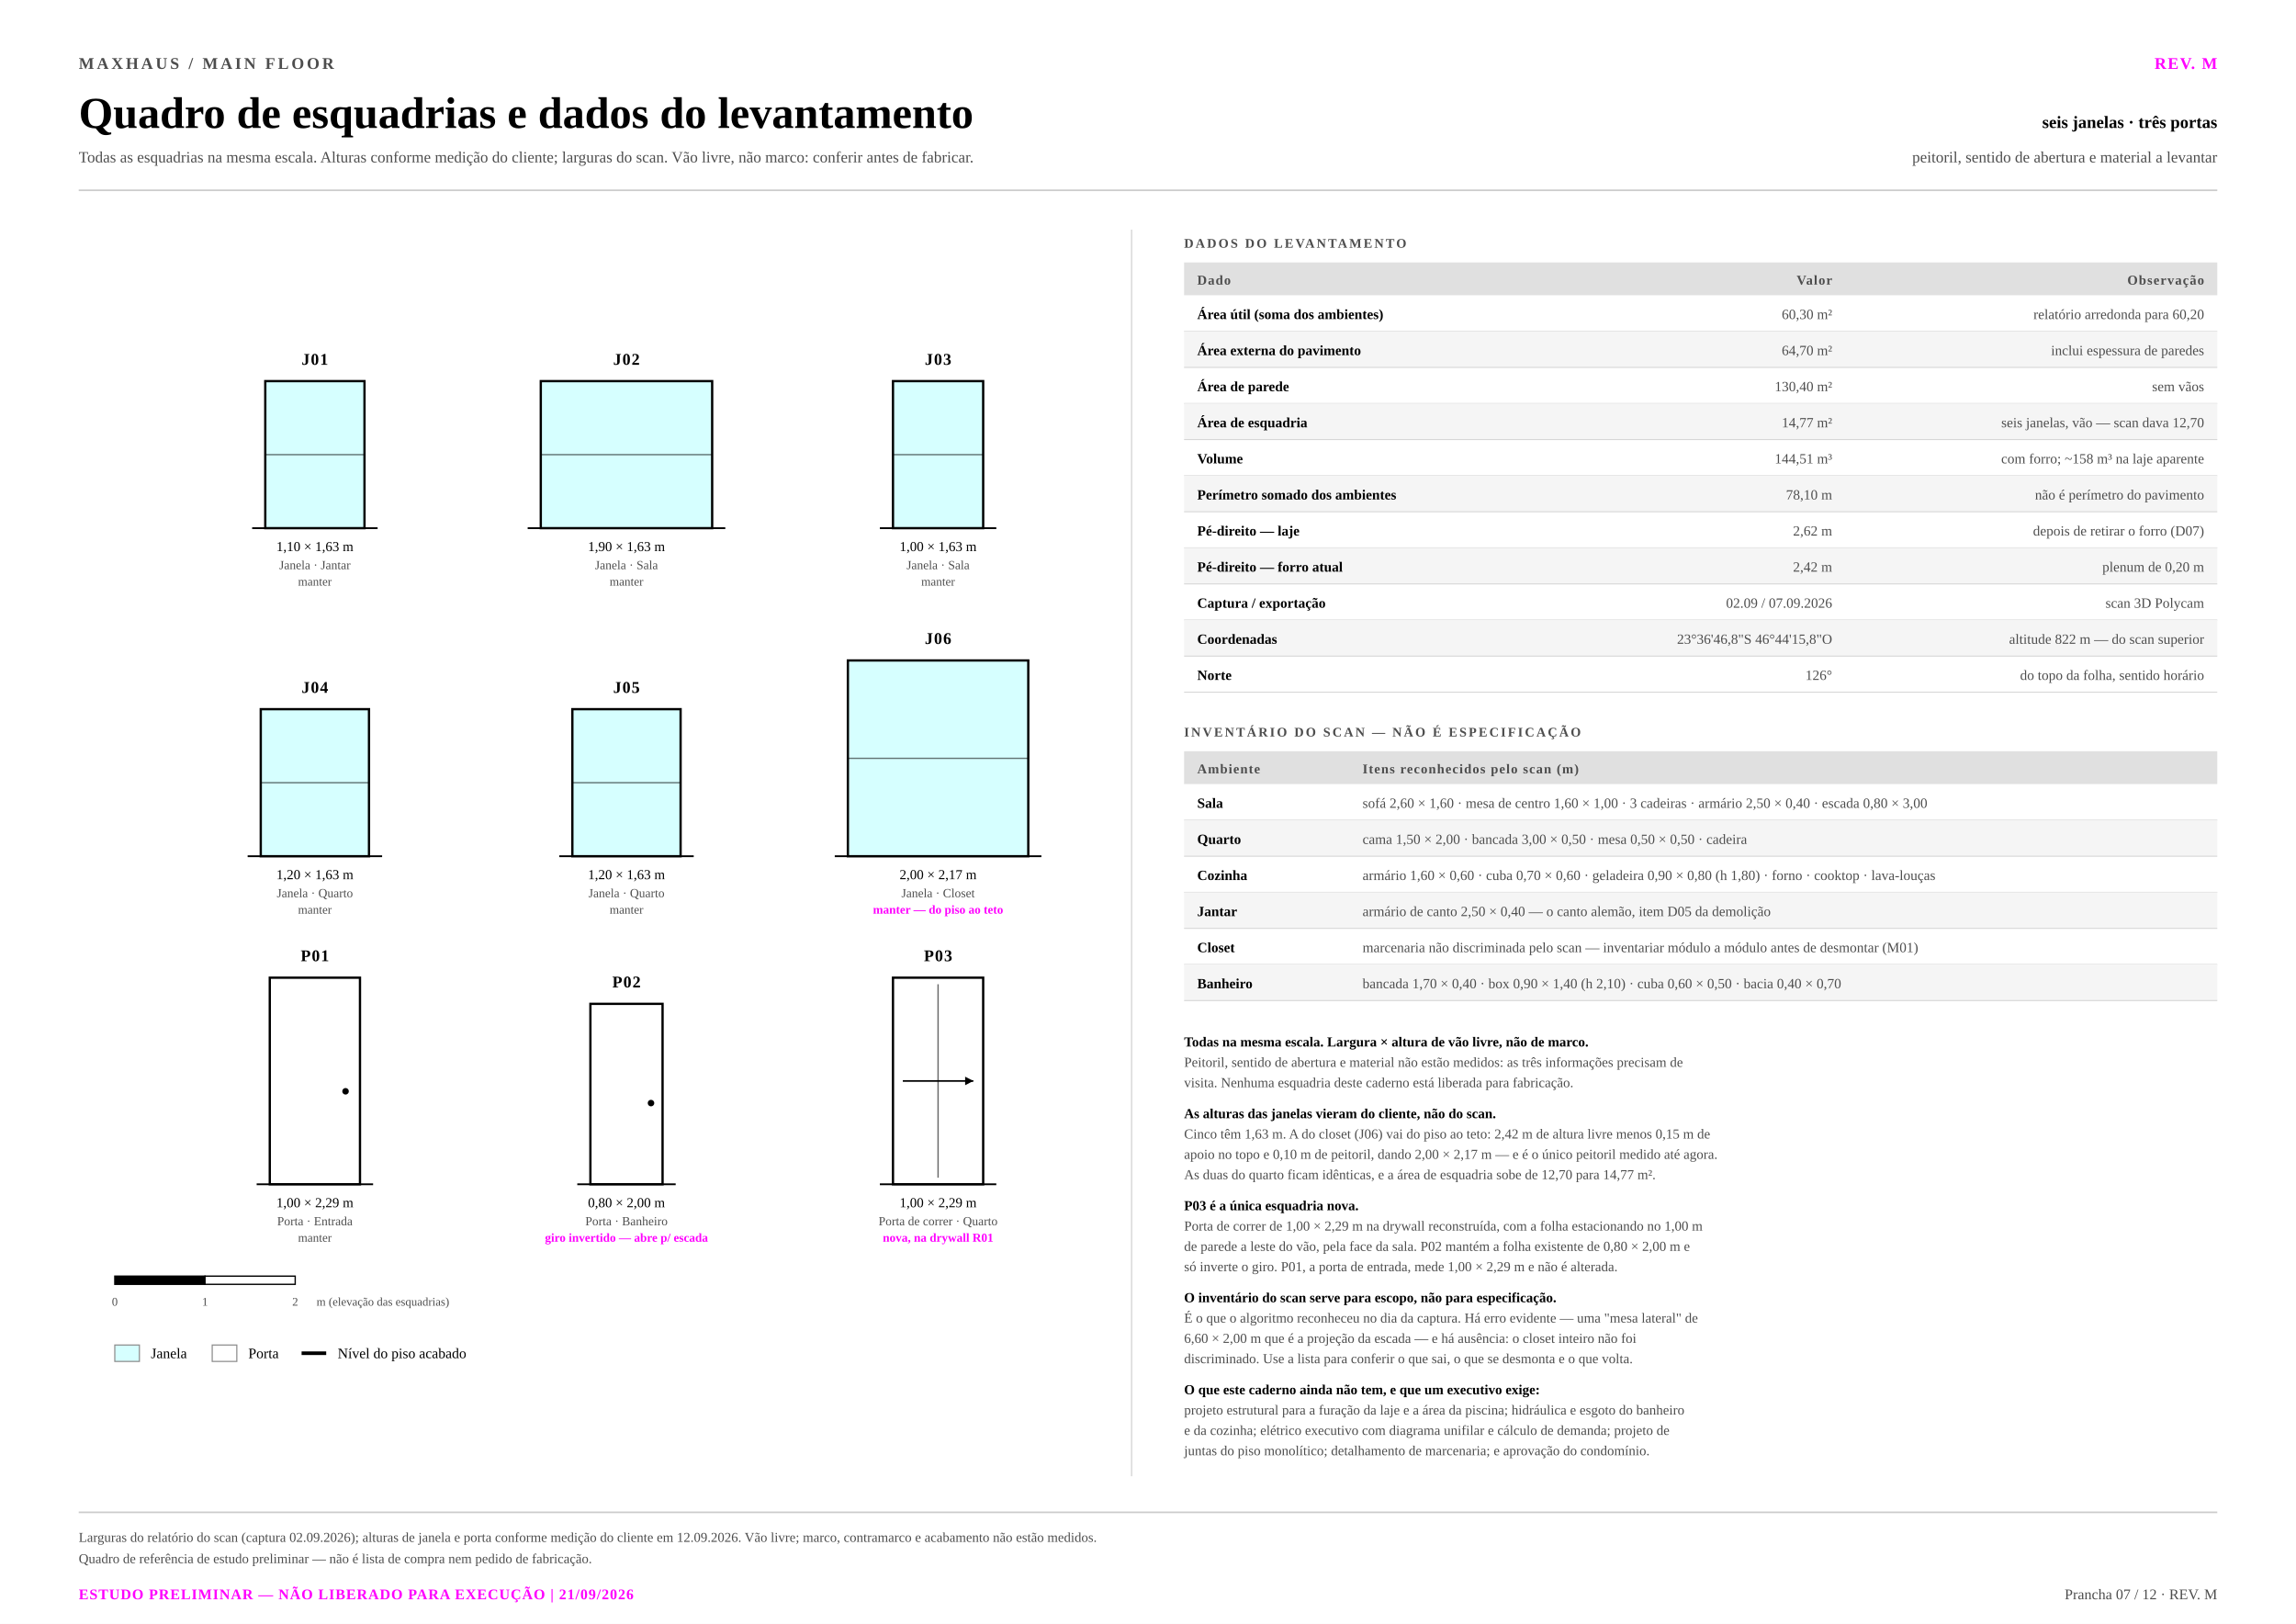
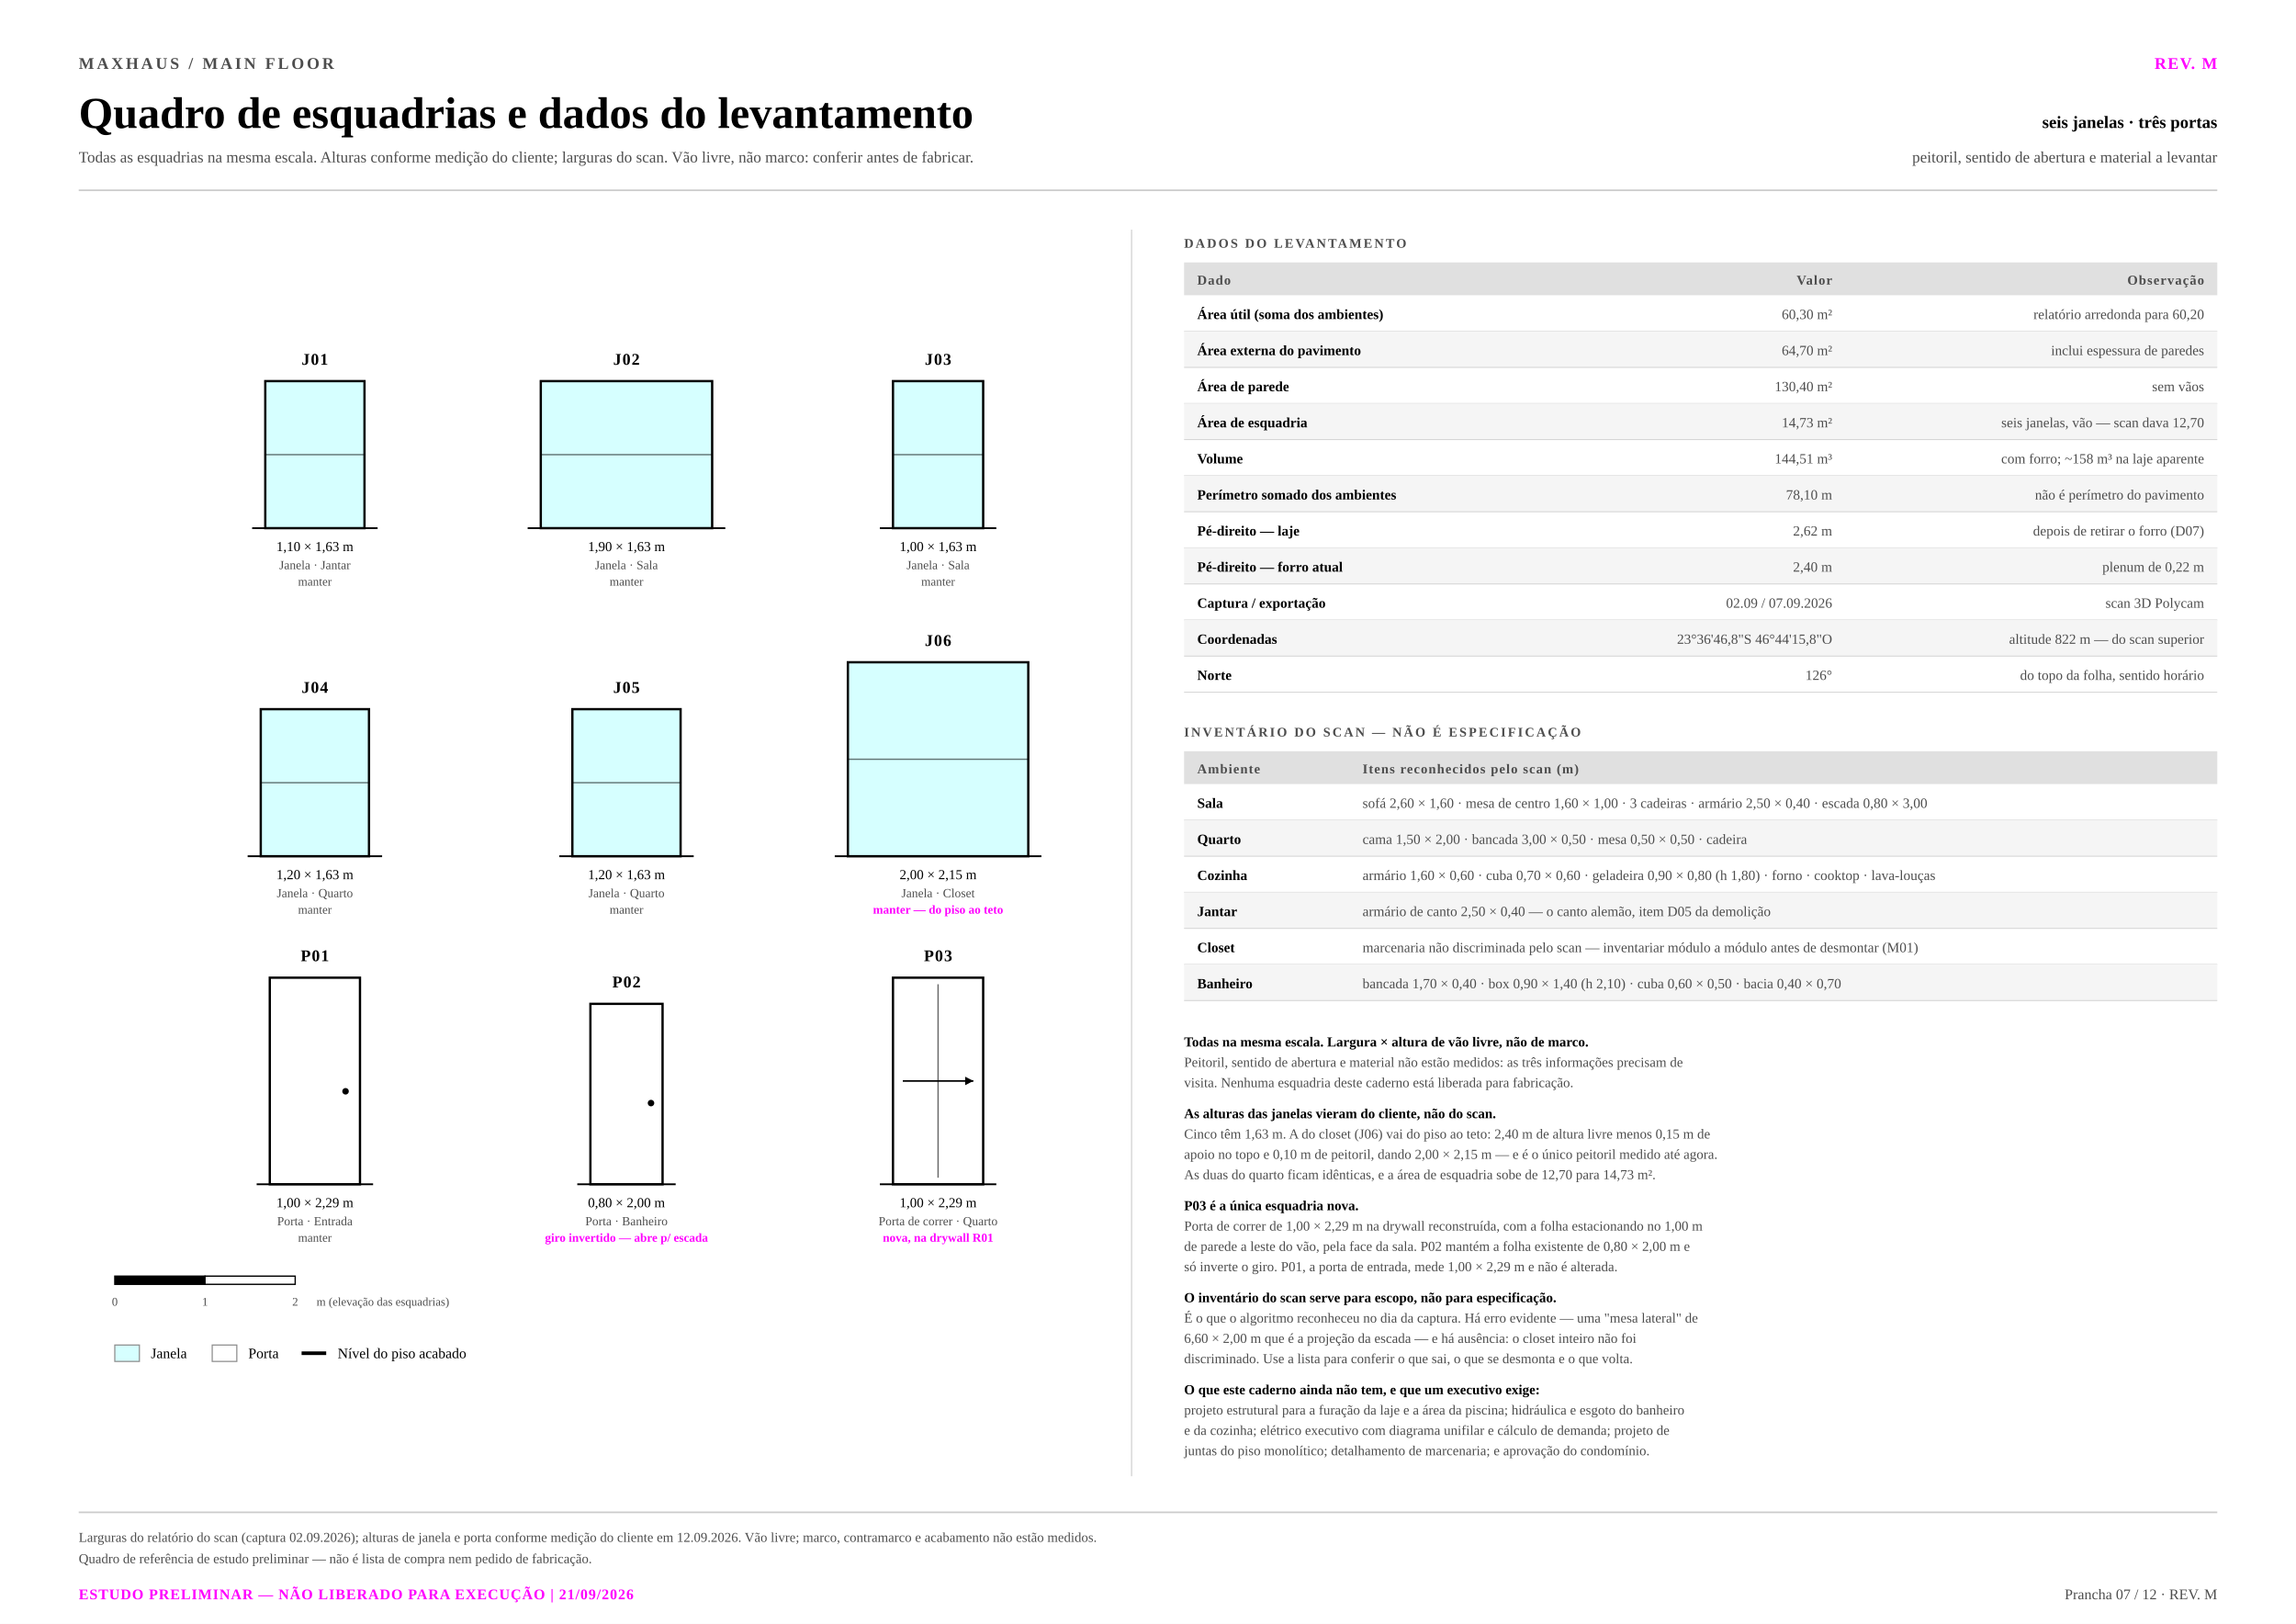
<svg xmlns="http://www.w3.org/2000/svg" viewBox="0 0 1400 990" width="1400" height="990">
  <rect x="0.00" y="0.00" width="1400.00" height="990.00" fill="#ffffff" />
  <text x="48.0" y="42.0" font-family="'Tiempos Text', 'Source Serif 4', Georgia, 'Times New Roman', Times, serif" font-size="10.0" fill="#4d4d4d" font-weight="bold" text-anchor="start" letter-spacing="1.60">MAXHAUS / MAIN FLOOR</text>
  <text x="48.0" y="78.0" font-family="'Tiempos Text', 'Source Serif 4', Georgia, 'Times New Roman', Times, serif" font-size="27.0" fill="#000000" font-weight="bold" text-anchor="start">Quadro de esquadrias e dados do levantamento</text>
  <text x="48.0" y="99.0" font-family="'Tiempos Text', 'Source Serif 4', Georgia, 'Times New Roman', Times, serif" font-size="9.6" fill="#4d4d4d" font-weight="normal" text-anchor="start">Todas as esquadrias na mesma escala. Alturas conforme medição do cliente; larguras do scan. Vão livre, não marco: conferir antes de fabricar.</text>
  <text x="1352.0" y="42.0" font-family="'Tiempos Text', 'Source Serif 4', Georgia, 'Times New Roman', Times, serif" font-size="10.0" fill="#ff00ff" font-weight="bold" text-anchor="end" letter-spacing="0.80">REV. M</text>
  <text x="1352.0" y="78.0" font-family="'Tiempos Text', 'Source Serif 4', Georgia, 'Times New Roman', Times, serif" font-size="10.5" fill="#000000" font-weight="bold" text-anchor="end">seis janelas · três portas</text>
  <text x="1352.0" y="99.0" font-family="'Tiempos Text', 'Source Serif 4', Georgia, 'Times New Roman', Times, serif" font-size="9.6" fill="#4d4d4d" font-weight="normal" text-anchor="end">peitoril, sentido de abertura e material a levantar</text>
  <line x1="48.00" y1="116.00" x2="1352.00" y2="116.00" stroke="#cccccc" stroke-width="1.00" />
  <rect x="161.75" y="232.35" width="60.50" height="89.65" fill="#d6ffff" stroke="#000000" stroke-width="1.40" />
  <line x1="161.75" y1="277.18" x2="222.25" y2="277.18" stroke="#000000" stroke-width="0.80" opacity="0.55" />
  <line x1="153.75" y1="322.00" x2="230.25" y2="322.00" stroke="#000000" stroke-width="1.10" />
  <text x="192.0" y="222.4" font-family="'Tiempos Text', 'Source Serif 4', Georgia, 'Times New Roman', Times, serif" font-size="10.0" fill="#000000" font-weight="bold" text-anchor="middle" letter-spacing="0.60">J01</text>
  <text x="192.0" y="336.0" font-family="'Tiempos Text', 'Source Serif 4', Georgia, 'Times New Roman', Times, serif" font-size="8.4" fill="#000000" font-weight="normal" text-anchor="middle">1,10 × 1,63 m</text>
  <text x="192.0" y="347.0" font-family="'Tiempos Text', 'Source Serif 4', Georgia, 'Times New Roman', Times, serif" font-size="7.6" fill="#4d4d4d" font-weight="normal" text-anchor="middle">Janela · Jantar</text>
  <text x="192.0" y="357.0" font-family="'Tiempos Text', 'Source Serif 4', Georgia, 'Times New Roman', Times, serif" font-size="7.4" fill="#4d4d4d" font-weight="normal" text-anchor="middle">manter</text>
  <rect x="329.75" y="232.35" width="104.50" height="89.65" fill="#d6ffff" stroke="#000000" stroke-width="1.40" />
  <line x1="329.75" y1="277.18" x2="434.25" y2="277.18" stroke="#000000" stroke-width="0.80" opacity="0.55" />
  <line x1="321.75" y1="322.00" x2="442.25" y2="322.00" stroke="#000000" stroke-width="1.10" />
  <text x="382.0" y="222.4" font-family="'Tiempos Text', 'Source Serif 4', Georgia, 'Times New Roman', Times, serif" font-size="10.0" fill="#000000" font-weight="bold" text-anchor="middle" letter-spacing="0.60">J02</text>
  <text x="382.0" y="336.0" font-family="'Tiempos Text', 'Source Serif 4', Georgia, 'Times New Roman', Times, serif" font-size="8.4" fill="#000000" font-weight="normal" text-anchor="middle">1,90 × 1,63 m</text>
  <text x="382.0" y="347.0" font-family="'Tiempos Text', 'Source Serif 4', Georgia, 'Times New Roman', Times, serif" font-size="7.6" fill="#4d4d4d" font-weight="normal" text-anchor="middle">Janela · Sala</text>
  <text x="382.0" y="357.0" font-family="'Tiempos Text', 'Source Serif 4', Georgia, 'Times New Roman', Times, serif" font-size="7.4" fill="#4d4d4d" font-weight="normal" text-anchor="middle">manter</text>
  <rect x="544.50" y="232.35" width="55.00" height="89.65" fill="#d6ffff" stroke="#000000" stroke-width="1.40" />
  <line x1="544.50" y1="277.18" x2="599.50" y2="277.18" stroke="#000000" stroke-width="0.80" opacity="0.55" />
  <line x1="536.50" y1="322.00" x2="607.50" y2="322.00" stroke="#000000" stroke-width="1.10" />
  <text x="572.0" y="222.4" font-family="'Tiempos Text', 'Source Serif 4', Georgia, 'Times New Roman', Times, serif" font-size="10.0" fill="#000000" font-weight="bold" text-anchor="middle" letter-spacing="0.60">J03</text>
  <text x="572.0" y="336.0" font-family="'Tiempos Text', 'Source Serif 4', Georgia, 'Times New Roman', Times, serif" font-size="8.4" fill="#000000" font-weight="normal" text-anchor="middle">1,00 × 1,63 m</text>
  <text x="572.0" y="347.0" font-family="'Tiempos Text', 'Source Serif 4', Georgia, 'Times New Roman', Times, serif" font-size="7.6" fill="#4d4d4d" font-weight="normal" text-anchor="middle">Janela · Sala</text>
  <text x="572.0" y="357.0" font-family="'Tiempos Text', 'Source Serif 4', Georgia, 'Times New Roman', Times, serif" font-size="7.4" fill="#4d4d4d" font-weight="normal" text-anchor="middle">manter</text>
  <rect x="159.00" y="432.35" width="66.00" height="89.65" fill="#d6ffff" stroke="#000000" stroke-width="1.40" />
  <line x1="159.00" y1="477.18" x2="225.00" y2="477.18" stroke="#000000" stroke-width="0.80" opacity="0.55" />
  <line x1="151.00" y1="522.00" x2="233.00" y2="522.00" stroke="#000000" stroke-width="1.10" />
  <text x="192.0" y="422.4" font-family="'Tiempos Text', 'Source Serif 4', Georgia, 'Times New Roman', Times, serif" font-size="10.0" fill="#000000" font-weight="bold" text-anchor="middle" letter-spacing="0.60">J04</text>
  <text x="192.0" y="536.0" font-family="'Tiempos Text', 'Source Serif 4', Georgia, 'Times New Roman', Times, serif" font-size="8.4" fill="#000000" font-weight="normal" text-anchor="middle">1,20 × 1,63 m</text>
  <text x="192.0" y="547.0" font-family="'Tiempos Text', 'Source Serif 4', Georgia, 'Times New Roman', Times, serif" font-size="7.6" fill="#4d4d4d" font-weight="normal" text-anchor="middle">Janela · Quarto</text>
  <text x="192.0" y="557.0" font-family="'Tiempos Text', 'Source Serif 4', Georgia, 'Times New Roman', Times, serif" font-size="7.4" fill="#4d4d4d" font-weight="normal" text-anchor="middle">manter</text>
  <rect x="349.00" y="432.35" width="66.00" height="89.65" fill="#d6ffff" stroke="#000000" stroke-width="1.40" />
  <line x1="349.00" y1="477.18" x2="415.00" y2="477.18" stroke="#000000" stroke-width="0.80" opacity="0.55" />
  <line x1="341.00" y1="522.00" x2="423.00" y2="522.00" stroke="#000000" stroke-width="1.10" />
  <text x="382.0" y="422.4" font-family="'Tiempos Text', 'Source Serif 4', Georgia, 'Times New Roman', Times, serif" font-size="10.0" fill="#000000" font-weight="bold" text-anchor="middle" letter-spacing="0.60">J05</text>
  <text x="382.0" y="536.0" font-family="'Tiempos Text', 'Source Serif 4', Georgia, 'Times New Roman', Times, serif" font-size="8.4" fill="#000000" font-weight="normal" text-anchor="middle">1,20 × 1,63 m</text>
  <text x="382.0" y="547.0" font-family="'Tiempos Text', 'Source Serif 4', Georgia, 'Times New Roman', Times, serif" font-size="7.6" fill="#4d4d4d" font-weight="normal" text-anchor="middle">Janela · Quarto</text>
  <text x="382.0" y="557.0" font-family="'Tiempos Text', 'Source Serif 4', Georgia, 'Times New Roman', Times, serif" font-size="7.4" fill="#4d4d4d" font-weight="normal" text-anchor="middle">manter</text>
-   <rect x="517.00" y="402.65" width="110.00" height="119.35" fill="#d6ffff" stroke="#000000" stroke-width="1.40" />
-   <line x1="517.00" y1="462.32" x2="627.00" y2="462.32" stroke="#000000" stroke-width="0.80" opacity="0.55" />
+   <rect x="517.00" y="403.75" width="110.00" height="118.25" fill="#d6ffff" stroke="#000000" stroke-width="1.40" />
+   <line x1="517.00" y1="462.88" x2="627.00" y2="462.88" stroke="#000000" stroke-width="0.80" opacity="0.55" />
  <line x1="509.00" y1="522.00" x2="635.00" y2="522.00" stroke="#000000" stroke-width="1.10" />
-   <text x="572.0" y="392.6" font-family="'Tiempos Text', 'Source Serif 4', Georgia, 'Times New Roman', Times, serif" font-size="10.0" fill="#000000" font-weight="bold" text-anchor="middle" letter-spacing="0.60">J06</text>
-   <text x="572.0" y="536.0" font-family="'Tiempos Text', 'Source Serif 4', Georgia, 'Times New Roman', Times, serif" font-size="8.4" fill="#000000" font-weight="normal" text-anchor="middle">2,00 × 2,17 m</text>
+   <text x="572.0" y="393.8" font-family="'Tiempos Text', 'Source Serif 4', Georgia, 'Times New Roman', Times, serif" font-size="10.0" fill="#000000" font-weight="bold" text-anchor="middle" letter-spacing="0.60">J06</text>
+   <text x="572.0" y="536.0" font-family="'Tiempos Text', 'Source Serif 4', Georgia, 'Times New Roman', Times, serif" font-size="8.4" fill="#000000" font-weight="normal" text-anchor="middle">2,00 × 2,15 m</text>
  <text x="572.0" y="547.0" font-family="'Tiempos Text', 'Source Serif 4', Georgia, 'Times New Roman', Times, serif" font-size="7.6" fill="#4d4d4d" font-weight="normal" text-anchor="middle">Janela · Closet</text>
  <text x="572.0" y="557.0" font-family="'Tiempos Text', 'Source Serif 4', Georgia, 'Times New Roman', Times, serif" font-size="7.4" fill="#ff00ff" font-weight="bold" text-anchor="middle">manter — do piso ao teto</text>
  <rect x="164.50" y="596.05" width="55.00" height="125.95" fill="#ffffff" stroke="#000000" stroke-width="1.40" />
  <line x1="209.60" y1="665.32" x2="209.60" y2="665.32" stroke="#000000" stroke-width="1.00" />
  <circle cx="210.70" cy="665.32" r="2.00" fill="#000000" />
  <line x1="156.50" y1="722.00" x2="227.50" y2="722.00" stroke="#000000" stroke-width="1.10" />
  <text x="192.0" y="586.0" font-family="'Tiempos Text', 'Source Serif 4', Georgia, 'Times New Roman', Times, serif" font-size="10.0" fill="#000000" font-weight="bold" text-anchor="middle" letter-spacing="0.60">P01</text>
  <text x="192.0" y="736.0" font-family="'Tiempos Text', 'Source Serif 4', Georgia, 'Times New Roman', Times, serif" font-size="8.4" fill="#000000" font-weight="normal" text-anchor="middle">1,00 × 2,29 m</text>
  <text x="192.0" y="747.0" font-family="'Tiempos Text', 'Source Serif 4', Georgia, 'Times New Roman', Times, serif" font-size="7.6" fill="#4d4d4d" font-weight="normal" text-anchor="middle">Porta · Entrada</text>
  <text x="192.0" y="757.0" font-family="'Tiempos Text', 'Source Serif 4', Georgia, 'Times New Roman', Times, serif" font-size="7.4" fill="#4d4d4d" font-weight="normal" text-anchor="middle">manter</text>
  <rect x="360.00" y="612.00" width="44.00" height="110.00" fill="#ffffff" stroke="#000000" stroke-width="1.40" />
  <line x1="396.08" y1="672.50" x2="396.08" y2="672.50" stroke="#000000" stroke-width="1.00" />
  <circle cx="396.96" cy="672.50" r="2.00" fill="#000000" />
  <line x1="352.00" y1="722.00" x2="412.00" y2="722.00" stroke="#000000" stroke-width="1.10" />
  <text x="382.0" y="602.0" font-family="'Tiempos Text', 'Source Serif 4', Georgia, 'Times New Roman', Times, serif" font-size="10.0" fill="#000000" font-weight="bold" text-anchor="middle" letter-spacing="0.60">P02</text>
  <text x="382.0" y="736.0" font-family="'Tiempos Text', 'Source Serif 4', Georgia, 'Times New Roman', Times, serif" font-size="8.4" fill="#000000" font-weight="normal" text-anchor="middle">0,80 × 2,00 m</text>
  <text x="382.0" y="747.0" font-family="'Tiempos Text', 'Source Serif 4', Georgia, 'Times New Roman', Times, serif" font-size="7.6" fill="#4d4d4d" font-weight="normal" text-anchor="middle">Porta · Banheiro</text>
  <text x="382.0" y="757.0" font-family="'Tiempos Text', 'Source Serif 4', Georgia, 'Times New Roman', Times, serif" font-size="7.4" fill="#ff00ff" font-weight="bold" text-anchor="middle">giro invertido — abre p/ escada</text>
  <rect x="544.50" y="596.05" width="55.00" height="125.95" fill="#ffffff" stroke="#000000" stroke-width="1.40" />
  <line x1="572.00" y1="600.05" x2="572.00" y2="718.00" stroke="#000000" stroke-width="0.80" opacity="0.60" />
  <line x1="550.50" y1="659.02" x2="593.50" y2="659.02" stroke="#000000" stroke-width="1.00" />
  <path d="M 593.5 659.0 L 588.5 656.4 L 588.5 661.6 Z" fill="#000000" />
  <line x1="536.50" y1="722.00" x2="607.50" y2="722.00" stroke="#000000" stroke-width="1.10" />
  <text x="572.0" y="586.0" font-family="'Tiempos Text', 'Source Serif 4', Georgia, 'Times New Roman', Times, serif" font-size="10.0" fill="#000000" font-weight="bold" text-anchor="middle" letter-spacing="0.60">P03</text>
  <text x="572.0" y="736.0" font-family="'Tiempos Text', 'Source Serif 4', Georgia, 'Times New Roman', Times, serif" font-size="8.4" fill="#000000" font-weight="normal" text-anchor="middle">1,00 × 2,29 m</text>
  <text x="572.0" y="747.0" font-family="'Tiempos Text', 'Source Serif 4', Georgia, 'Times New Roman', Times, serif" font-size="7.6" fill="#4d4d4d" font-weight="normal" text-anchor="middle">Porta de correr · Quarto</text>
  <text x="572.0" y="757.0" font-family="'Tiempos Text', 'Source Serif 4', Georgia, 'Times New Roman', Times, serif" font-size="7.4" fill="#ff00ff" font-weight="bold" text-anchor="middle">nova, na drywall R01</text>
  <rect x="70.00" y="778.00" width="55.00" height="5.00" fill="#000000" stroke="#000000" stroke-width="0.80" />
  <rect x="125.00" y="778.00" width="55.00" height="5.00" fill="#ffffff" stroke="#000000" stroke-width="0.80" />
  <text x="70.0" y="796.0" font-family="'Tiempos Text', 'Source Serif 4', Georgia, 'Times New Roman', Times, serif" font-size="7.2" fill="#4d4d4d" font-weight="normal" text-anchor="middle">0</text>
  <text x="125.0" y="796.0" font-family="'Tiempos Text', 'Source Serif 4', Georgia, 'Times New Roman', Times, serif" font-size="7.2" fill="#4d4d4d" font-weight="normal" text-anchor="middle">1</text>
  <text x="180.0" y="796.0" font-family="'Tiempos Text', 'Source Serif 4', Georgia, 'Times New Roman', Times, serif" font-size="7.2" fill="#4d4d4d" font-weight="normal" text-anchor="middle">2</text>
  <text x="193.0" y="796.0" font-family="'Tiempos Text', 'Source Serif 4', Georgia, 'Times New Roman', Times, serif" font-size="7.2" fill="#4d4d4d" font-weight="normal" text-anchor="start">m   (elevação das esquadrias)</text>
  <rect x="70.00" y="820.00" width="15.00" height="10.00" fill="#d6ffff" stroke="#8c8c8c" stroke-width="0.70" />
  <text x="92.0" y="828.0" font-family="'Tiempos Text', 'Source Serif 4', Georgia, 'Times New Roman', Times, serif" font-size="8.8" fill="#000000" font-weight="normal" text-anchor="start">Janela</text>
  <rect x="129.40" y="820.00" width="15.00" height="10.00" fill="#ffffff" stroke="#8c8c8c" stroke-width="0.70" />
  <text x="151.4" y="828.0" font-family="'Tiempos Text', 'Source Serif 4', Georgia, 'Times New Roman', Times, serif" font-size="8.8" fill="#000000" font-weight="normal" text-anchor="start">Porta</text>
  <line x1="183.90" y1="825.00" x2="198.90" y2="825.00" stroke="#000000" stroke-width="2.20" />
  <text x="205.9" y="828.0" font-family="'Tiempos Text', 'Source Serif 4', Georgia, 'Times New Roman', Times, serif" font-size="8.8" fill="#000000" font-weight="normal" text-anchor="start">Nível do piso acabado</text>
  <line x1="690.00" y1="140.00" x2="690.00" y2="900.00" stroke="#cccccc" stroke-width="0.80" opacity="0.80" />
  <text x="722.0" y="151.0" font-family="'Tiempos Text', 'Source Serif 4', Georgia, 'Times New Roman', Times, serif" font-size="8.0" fill="#4d4d4d" font-weight="bold" text-anchor="start" letter-spacing="1.20">DADOS DO LEVANTAMENTO</text>
  <rect x="722.00" y="160.00" width="630.00" height="20.00" fill="#e0e0e0" />
  <text x="730.0" y="173.5" font-family="'Tiempos Text', 'Source Serif 4', Georgia, 'Times New Roman', Times, serif" font-size="8.2" fill="#4d4d4d" font-weight="bold" text-anchor="start" letter-spacing="0.60">Dado</text>
  <text x="1117.2" y="173.5" font-family="'Tiempos Text', 'Source Serif 4', Georgia, 'Times New Roman', Times, serif" font-size="8.2" fill="#4d4d4d" font-weight="bold" text-anchor="end" letter-spacing="0.60">Valor</text>
  <text x="1344.0" y="173.5" font-family="'Tiempos Text', 'Source Serif 4', Georgia, 'Times New Roman', Times, serif" font-size="8.2" fill="#4d4d4d" font-weight="bold" text-anchor="end" letter-spacing="0.60">Observação</text>
  <text x="730.0" y="194.5" font-family="'Tiempos Text', 'Source Serif 4', Georgia, 'Times New Roman', Times, serif" font-size="8.6" fill="#000000" font-weight="bold" text-anchor="start">Área útil (soma dos ambientes)</text>
  <text x="1117.2" y="194.5" font-family="'Tiempos Text', 'Source Serif 4', Georgia, 'Times New Roman', Times, serif" font-size="8.6" fill="#4d4d4d" font-weight="normal" text-anchor="end">60,30 m²</text>
  <text x="1344.0" y="194.5" font-family="'Tiempos Text', 'Source Serif 4', Georgia, 'Times New Roman', Times, serif" font-size="8.6" fill="#4d4d4d" font-weight="normal" text-anchor="end">relatório arredonda para 60,20</text>
  <line x1="722.00" y1="202.00" x2="1352.00" y2="202.00" stroke="#cccccc" stroke-width="0.60" opacity="0.80" />
  <rect x="722.00" y="202.00" width="630.00" height="22.00" fill="#f5f5f5" />
  <text x="730.0" y="216.5" font-family="'Tiempos Text', 'Source Serif 4', Georgia, 'Times New Roman', Times, serif" font-size="8.6" fill="#000000" font-weight="bold" text-anchor="start">Área externa do pavimento</text>
  <text x="1117.2" y="216.5" font-family="'Tiempos Text', 'Source Serif 4', Georgia, 'Times New Roman', Times, serif" font-size="8.6" fill="#4d4d4d" font-weight="normal" text-anchor="end">64,70 m²</text>
  <text x="1344.0" y="216.5" font-family="'Tiempos Text', 'Source Serif 4', Georgia, 'Times New Roman', Times, serif" font-size="8.6" fill="#4d4d4d" font-weight="normal" text-anchor="end">inclui espessura de paredes</text>
  <line x1="722.00" y1="224.00" x2="1352.00" y2="224.00" stroke="#cccccc" stroke-width="0.60" opacity="0.80" />
  <text x="730.0" y="238.5" font-family="'Tiempos Text', 'Source Serif 4', Georgia, 'Times New Roman', Times, serif" font-size="8.6" fill="#000000" font-weight="bold" text-anchor="start">Área de parede</text>
  <text x="1117.2" y="238.5" font-family="'Tiempos Text', 'Source Serif 4', Georgia, 'Times New Roman', Times, serif" font-size="8.6" fill="#4d4d4d" font-weight="normal" text-anchor="end">130,40 m²</text>
  <text x="1344.0" y="238.5" font-family="'Tiempos Text', 'Source Serif 4', Georgia, 'Times New Roman', Times, serif" font-size="8.6" fill="#4d4d4d" font-weight="normal" text-anchor="end">sem vãos</text>
  <line x1="722.00" y1="246.00" x2="1352.00" y2="246.00" stroke="#cccccc" stroke-width="0.60" opacity="0.80" />
  <rect x="722.00" y="246.00" width="630.00" height="22.00" fill="#f5f5f5" />
  <text x="730.0" y="260.5" font-family="'Tiempos Text', 'Source Serif 4', Georgia, 'Times New Roman', Times, serif" font-size="8.6" fill="#000000" font-weight="bold" text-anchor="start">Área de esquadria</text>
-   <text x="1117.2" y="260.5" font-family="'Tiempos Text', 'Source Serif 4', Georgia, 'Times New Roman', Times, serif" font-size="8.6" fill="#4d4d4d" font-weight="normal" text-anchor="end">14,77 m²</text>
+   <text x="1117.2" y="260.5" font-family="'Tiempos Text', 'Source Serif 4', Georgia, 'Times New Roman', Times, serif" font-size="8.6" fill="#4d4d4d" font-weight="normal" text-anchor="end">14,73 m²</text>
  <text x="1344.0" y="260.5" font-family="'Tiempos Text', 'Source Serif 4', Georgia, 'Times New Roman', Times, serif" font-size="8.6" fill="#4d4d4d" font-weight="normal" text-anchor="end">seis janelas, vão — scan dava 12,70</text>
  <line x1="722.00" y1="268.00" x2="1352.00" y2="268.00" stroke="#cccccc" stroke-width="0.60" opacity="0.80" />
  <text x="730.0" y="282.5" font-family="'Tiempos Text', 'Source Serif 4', Georgia, 'Times New Roman', Times, serif" font-size="8.6" fill="#000000" font-weight="bold" text-anchor="start">Volume</text>
  <text x="1117.2" y="282.5" font-family="'Tiempos Text', 'Source Serif 4', Georgia, 'Times New Roman', Times, serif" font-size="8.6" fill="#4d4d4d" font-weight="normal" text-anchor="end">144,51 m³</text>
  <text x="1344.0" y="282.5" font-family="'Tiempos Text', 'Source Serif 4', Georgia, 'Times New Roman', Times, serif" font-size="8.6" fill="#4d4d4d" font-weight="normal" text-anchor="end">com forro; ~158 m³ na laje aparente</text>
  <line x1="722.00" y1="290.00" x2="1352.00" y2="290.00" stroke="#cccccc" stroke-width="0.60" opacity="0.80" />
  <rect x="722.00" y="290.00" width="630.00" height="22.00" fill="#f5f5f5" />
  <text x="730.0" y="304.5" font-family="'Tiempos Text', 'Source Serif 4', Georgia, 'Times New Roman', Times, serif" font-size="8.6" fill="#000000" font-weight="bold" text-anchor="start">Perímetro somado dos ambientes</text>
  <text x="1117.2" y="304.5" font-family="'Tiempos Text', 'Source Serif 4', Georgia, 'Times New Roman', Times, serif" font-size="8.6" fill="#4d4d4d" font-weight="normal" text-anchor="end">78,10 m</text>
  <text x="1344.0" y="304.5" font-family="'Tiempos Text', 'Source Serif 4', Georgia, 'Times New Roman', Times, serif" font-size="8.6" fill="#4d4d4d" font-weight="normal" text-anchor="end">não é perímetro do pavimento</text>
  <line x1="722.00" y1="312.00" x2="1352.00" y2="312.00" stroke="#cccccc" stroke-width="0.60" opacity="0.80" />
  <text x="730.0" y="326.5" font-family="'Tiempos Text', 'Source Serif 4', Georgia, 'Times New Roman', Times, serif" font-size="8.6" fill="#000000" font-weight="bold" text-anchor="start">Pé-direito — laje</text>
  <text x="1117.2" y="326.5" font-family="'Tiempos Text', 'Source Serif 4', Georgia, 'Times New Roman', Times, serif" font-size="8.6" fill="#4d4d4d" font-weight="normal" text-anchor="end">2,62 m</text>
  <text x="1344.0" y="326.5" font-family="'Tiempos Text', 'Source Serif 4', Georgia, 'Times New Roman', Times, serif" font-size="8.6" fill="#4d4d4d" font-weight="normal" text-anchor="end">depois de retirar o forro (D07)</text>
  <line x1="722.00" y1="334.00" x2="1352.00" y2="334.00" stroke="#cccccc" stroke-width="0.60" opacity="0.80" />
  <rect x="722.00" y="334.00" width="630.00" height="22.00" fill="#f5f5f5" />
  <text x="730.0" y="348.5" font-family="'Tiempos Text', 'Source Serif 4', Georgia, 'Times New Roman', Times, serif" font-size="8.6" fill="#000000" font-weight="bold" text-anchor="start">Pé-direito — forro atual</text>
-   <text x="1117.2" y="348.5" font-family="'Tiempos Text', 'Source Serif 4', Georgia, 'Times New Roman', Times, serif" font-size="8.6" fill="#4d4d4d" font-weight="normal" text-anchor="end">2,42 m</text>
-   <text x="1344.0" y="348.5" font-family="'Tiempos Text', 'Source Serif 4', Georgia, 'Times New Roman', Times, serif" font-size="8.6" fill="#4d4d4d" font-weight="normal" text-anchor="end">plenum de 0,20 m</text>
+   <text x="1117.2" y="348.5" font-family="'Tiempos Text', 'Source Serif 4', Georgia, 'Times New Roman', Times, serif" font-size="8.6" fill="#4d4d4d" font-weight="normal" text-anchor="end">2,40 m</text>
+   <text x="1344.0" y="348.5" font-family="'Tiempos Text', 'Source Serif 4', Georgia, 'Times New Roman', Times, serif" font-size="8.6" fill="#4d4d4d" font-weight="normal" text-anchor="end">plenum de 0,22 m</text>
  <line x1="722.00" y1="356.00" x2="1352.00" y2="356.00" stroke="#cccccc" stroke-width="0.60" opacity="0.80" />
  <text x="730.0" y="370.5" font-family="'Tiempos Text', 'Source Serif 4', Georgia, 'Times New Roman', Times, serif" font-size="8.6" fill="#000000" font-weight="bold" text-anchor="start">Captura / exportação</text>
  <text x="1117.2" y="370.5" font-family="'Tiempos Text', 'Source Serif 4', Georgia, 'Times New Roman', Times, serif" font-size="8.6" fill="#4d4d4d" font-weight="normal" text-anchor="end">02.09 / 07.09.2026</text>
  <text x="1344.0" y="370.5" font-family="'Tiempos Text', 'Source Serif 4', Georgia, 'Times New Roman', Times, serif" font-size="8.6" fill="#4d4d4d" font-weight="normal" text-anchor="end">scan 3D Polycam</text>
  <line x1="722.00" y1="378.00" x2="1352.00" y2="378.00" stroke="#cccccc" stroke-width="0.60" opacity="0.80" />
  <rect x="722.00" y="378.00" width="630.00" height="22.00" fill="#f5f5f5" />
  <text x="730.0" y="392.5" font-family="'Tiempos Text', 'Source Serif 4', Georgia, 'Times New Roman', Times, serif" font-size="8.6" fill="#000000" font-weight="bold" text-anchor="start">Coordenadas</text>
  <text x="1117.2" y="392.5" font-family="'Tiempos Text', 'Source Serif 4', Georgia, 'Times New Roman', Times, serif" font-size="8.6" fill="#4d4d4d" font-weight="normal" text-anchor="end">23°36'46,8"S  46°44'15,8"O</text>
  <text x="1344.0" y="392.5" font-family="'Tiempos Text', 'Source Serif 4', Georgia, 'Times New Roman', Times, serif" font-size="8.6" fill="#4d4d4d" font-weight="normal" text-anchor="end">altitude 822 m — do scan superior</text>
  <line x1="722.00" y1="400.00" x2="1352.00" y2="400.00" stroke="#cccccc" stroke-width="0.60" opacity="0.80" />
  <text x="730.0" y="414.5" font-family="'Tiempos Text', 'Source Serif 4', Georgia, 'Times New Roman', Times, serif" font-size="8.6" fill="#000000" font-weight="bold" text-anchor="start">Norte</text>
  <text x="1117.2" y="414.5" font-family="'Tiempos Text', 'Source Serif 4', Georgia, 'Times New Roman', Times, serif" font-size="8.6" fill="#4d4d4d" font-weight="normal" text-anchor="end">126°</text>
  <text x="1344.0" y="414.5" font-family="'Tiempos Text', 'Source Serif 4', Georgia, 'Times New Roman', Times, serif" font-size="8.6" fill="#4d4d4d" font-weight="normal" text-anchor="end">do topo da folha, sentido horário</text>
  <line x1="722.00" y1="422.00" x2="1352.00" y2="422.00" stroke="#cccccc" stroke-width="0.60" opacity="0.80" />
  <text x="722.0" y="449.0" font-family="'Tiempos Text', 'Source Serif 4', Georgia, 'Times New Roman', Times, serif" font-size="8.0" fill="#4d4d4d" font-weight="bold" text-anchor="start" letter-spacing="1.20">INVENTÁRIO DO SCAN — NÃO É ESPECIFICAÇÃO</text>
  <rect x="722.00" y="458.00" width="630.00" height="20.00" fill="#e0e0e0" />
  <text x="730.0" y="471.5" font-family="'Tiempos Text', 'Source Serif 4', Georgia, 'Times New Roman', Times, serif" font-size="8.2" fill="#4d4d4d" font-weight="bold" text-anchor="start" letter-spacing="0.60">Ambiente</text>
  <text x="830.8" y="471.5" font-family="'Tiempos Text', 'Source Serif 4', Georgia, 'Times New Roman', Times, serif" font-size="8.2" fill="#4d4d4d" font-weight="bold" text-anchor="start" letter-spacing="0.60">Itens reconhecidos pelo scan (m)</text>
  <text x="730.0" y="492.5" font-family="'Tiempos Text', 'Source Serif 4', Georgia, 'Times New Roman', Times, serif" font-size="8.6" fill="#000000" font-weight="bold" text-anchor="start">Sala</text>
  <text x="830.8" y="492.5" font-family="'Tiempos Text', 'Source Serif 4', Georgia, 'Times New Roman', Times, serif" font-size="8.6" fill="#4d4d4d" font-weight="normal" text-anchor="start">sofá 2,60 × 1,60 · mesa de centro 1,60 × 1,00 · 3 cadeiras · armário 2,50 × 0,40 · escada 0,80 × 3,00</text>
  <line x1="722.00" y1="500.00" x2="1352.00" y2="500.00" stroke="#cccccc" stroke-width="0.60" opacity="0.80" />
  <rect x="722.00" y="500.00" width="630.00" height="22.00" fill="#f5f5f5" />
  <text x="730.0" y="514.5" font-family="'Tiempos Text', 'Source Serif 4', Georgia, 'Times New Roman', Times, serif" font-size="8.6" fill="#000000" font-weight="bold" text-anchor="start">Quarto</text>
  <text x="830.8" y="514.5" font-family="'Tiempos Text', 'Source Serif 4', Georgia, 'Times New Roman', Times, serif" font-size="8.6" fill="#4d4d4d" font-weight="normal" text-anchor="start">cama 1,50 × 2,00 · bancada 3,00 × 0,50 · mesa 0,50 × 0,50 · cadeira</text>
  <line x1="722.00" y1="522.00" x2="1352.00" y2="522.00" stroke="#cccccc" stroke-width="0.60" opacity="0.80" />
  <text x="730.0" y="536.5" font-family="'Tiempos Text', 'Source Serif 4', Georgia, 'Times New Roman', Times, serif" font-size="8.6" fill="#000000" font-weight="bold" text-anchor="start">Cozinha</text>
  <text x="830.8" y="536.5" font-family="'Tiempos Text', 'Source Serif 4', Georgia, 'Times New Roman', Times, serif" font-size="8.6" fill="#4d4d4d" font-weight="normal" text-anchor="start">armário 1,60 × 0,60 · cuba 0,70 × 0,60 · geladeira 0,90 × 0,80 (h 1,80) · forno · cooktop · lava-louças</text>
  <line x1="722.00" y1="544.00" x2="1352.00" y2="544.00" stroke="#cccccc" stroke-width="0.60" opacity="0.80" />
  <rect x="722.00" y="544.00" width="630.00" height="22.00" fill="#f5f5f5" />
  <text x="730.0" y="558.5" font-family="'Tiempos Text', 'Source Serif 4', Georgia, 'Times New Roman', Times, serif" font-size="8.6" fill="#000000" font-weight="bold" text-anchor="start">Jantar</text>
  <text x="830.8" y="558.5" font-family="'Tiempos Text', 'Source Serif 4', Georgia, 'Times New Roman', Times, serif" font-size="8.6" fill="#4d4d4d" font-weight="normal" text-anchor="start">armário de canto 2,50 × 0,40 — o canto alemão, item D05 da demolição</text>
  <line x1="722.00" y1="566.00" x2="1352.00" y2="566.00" stroke="#cccccc" stroke-width="0.60" opacity="0.80" />
  <text x="730.0" y="580.5" font-family="'Tiempos Text', 'Source Serif 4', Georgia, 'Times New Roman', Times, serif" font-size="8.6" fill="#000000" font-weight="bold" text-anchor="start">Closet</text>
  <text x="830.8" y="580.5" font-family="'Tiempos Text', 'Source Serif 4', Georgia, 'Times New Roman', Times, serif" font-size="8.6" fill="#4d4d4d" font-weight="normal" text-anchor="start">marcenaria não discriminada pelo scan — inventariar módulo a módulo antes de desmontar (M01)</text>
  <line x1="722.00" y1="588.00" x2="1352.00" y2="588.00" stroke="#cccccc" stroke-width="0.60" opacity="0.80" />
  <rect x="722.00" y="588.00" width="630.00" height="22.00" fill="#f5f5f5" />
  <text x="730.0" y="602.5" font-family="'Tiempos Text', 'Source Serif 4', Georgia, 'Times New Roman', Times, serif" font-size="8.6" fill="#000000" font-weight="bold" text-anchor="start">Banheiro</text>
  <text x="830.8" y="602.5" font-family="'Tiempos Text', 'Source Serif 4', Georgia, 'Times New Roman', Times, serif" font-size="8.6" fill="#4d4d4d" font-weight="normal" text-anchor="start">bancada 1,70 × 0,40 · box 0,90 × 1,40 (h 2,10) · cuba 0,60 × 0,50 · bacia 0,40 × 0,70</text>
  <line x1="722.00" y1="610.00" x2="1352.00" y2="610.00" stroke="#cccccc" stroke-width="0.60" opacity="0.80" />
  <text x="722.0" y="638.0" font-family="'Tiempos Text', 'Source Serif 4', Georgia, 'Times New Roman', Times, serif" font-size="8.4" fill="#000000" font-weight="bold" text-anchor="start">Todas na mesma escala. Largura × altura de vão livre, não de marco.</text>
  <text x="722.0" y="650.4" font-family="'Tiempos Text', 'Source Serif 4', Georgia, 'Times New Roman', Times, serif" font-size="8.4" fill="#4d4d4d" font-weight="normal" text-anchor="start">Peitoril, sentido de abertura e material não estão medidos: as três informações precisam de</text>
  <text x="722.0" y="662.8" font-family="'Tiempos Text', 'Source Serif 4', Georgia, 'Times New Roman', Times, serif" font-size="8.4" fill="#4d4d4d" font-weight="normal" text-anchor="start">visita. Nenhuma esquadria deste caderno está liberada para fabricação.</text>
  <text x="722.0" y="681.7" font-family="'Tiempos Text', 'Source Serif 4', Georgia, 'Times New Roman', Times, serif" font-size="8.4" fill="#000000" font-weight="bold" text-anchor="start">As alturas das janelas vieram do cliente, não do scan.</text>
-   <text x="722.0" y="694.1" font-family="'Tiempos Text', 'Source Serif 4', Georgia, 'Times New Roman', Times, serif" font-size="8.4" fill="#4d4d4d" font-weight="normal" text-anchor="start">Cinco têm 1,63 m. A do closet (J06) vai do piso ao teto: 2,42 m de altura livre menos 0,15 m de</text>
-   <text x="722.0" y="706.5" font-family="'Tiempos Text', 'Source Serif 4', Georgia, 'Times New Roman', Times, serif" font-size="8.4" fill="#4d4d4d" font-weight="normal" text-anchor="start">apoio no topo e 0,10 m de peitoril, dando 2,00 × 2,17 m — e é o único peitoril medido até agora.</text>
-   <text x="722.0" y="718.9" font-family="'Tiempos Text', 'Source Serif 4', Georgia, 'Times New Roman', Times, serif" font-size="8.4" fill="#4d4d4d" font-weight="normal" text-anchor="start">As duas do quarto ficam idênticas, e a área de esquadria sobe de 12,70 para 14,77 m².</text>
+   <text x="722.0" y="694.1" font-family="'Tiempos Text', 'Source Serif 4', Georgia, 'Times New Roman', Times, serif" font-size="8.4" fill="#4d4d4d" font-weight="normal" text-anchor="start">Cinco têm 1,63 m. A do closet (J06) vai do piso ao teto: 2,40 m de altura livre menos 0,15 m de</text>
+   <text x="722.0" y="706.5" font-family="'Tiempos Text', 'Source Serif 4', Georgia, 'Times New Roman', Times, serif" font-size="8.4" fill="#4d4d4d" font-weight="normal" text-anchor="start">apoio no topo e 0,10 m de peitoril, dando 2,00 × 2,15 m — e é o único peitoril medido até agora.</text>
+   <text x="722.0" y="718.9" font-family="'Tiempos Text', 'Source Serif 4', Georgia, 'Times New Roman', Times, serif" font-size="8.4" fill="#4d4d4d" font-weight="normal" text-anchor="start">As duas do quarto ficam idênticas, e a área de esquadria sobe de 12,70 para 14,73 m².</text>
  <text x="722.0" y="737.8" font-family="'Tiempos Text', 'Source Serif 4', Georgia, 'Times New Roman', Times, serif" font-size="8.4" fill="#000000" font-weight="bold" text-anchor="start">P03 é a única esquadria nova.</text>
  <text x="722.0" y="750.2" font-family="'Tiempos Text', 'Source Serif 4', Georgia, 'Times New Roman', Times, serif" font-size="8.4" fill="#4d4d4d" font-weight="normal" text-anchor="start">Porta de correr de 1,00 × 2,29 m na drywall reconstruída, com a folha estacionando no 1,00 m</text>
  <text x="722.0" y="762.6" font-family="'Tiempos Text', 'Source Serif 4', Georgia, 'Times New Roman', Times, serif" font-size="8.4" fill="#4d4d4d" font-weight="normal" text-anchor="start">de parede a leste do vão, pela face da sala. P02 mantém a folha existente de 0,80 × 2,00 m e</text>
  <text x="722.0" y="775.0" font-family="'Tiempos Text', 'Source Serif 4', Georgia, 'Times New Roman', Times, serif" font-size="8.4" fill="#4d4d4d" font-weight="normal" text-anchor="start">só inverte o giro. P01, a porta de entrada, mede 1,00 × 2,29 m e não é alterada.</text>
  <text x="722.0" y="793.9" font-family="'Tiempos Text', 'Source Serif 4', Georgia, 'Times New Roman', Times, serif" font-size="8.4" fill="#000000" font-weight="bold" text-anchor="start">O inventário do scan serve para escopo, não para especificação.</text>
  <text x="722.0" y="806.3" font-family="'Tiempos Text', 'Source Serif 4', Georgia, 'Times New Roman', Times, serif" font-size="8.4" fill="#4d4d4d" font-weight="normal" text-anchor="start">É o que o algoritmo reconheceu no dia da captura. Há erro evidente — uma "mesa lateral" de</text>
  <text x="722.0" y="818.7" font-family="'Tiempos Text', 'Source Serif 4', Georgia, 'Times New Roman', Times, serif" font-size="8.4" fill="#4d4d4d" font-weight="normal" text-anchor="start">6,60 × 2,00 m que é a projeção da escada — e há ausência: o closet inteiro não foi</text>
  <text x="722.0" y="831.1" font-family="'Tiempos Text', 'Source Serif 4', Georgia, 'Times New Roman', Times, serif" font-size="8.4" fill="#4d4d4d" font-weight="normal" text-anchor="start">discriminado. Use a lista para conferir o que sai, o que se desmonta e o que volta.</text>
  <text x="722.0" y="850.0" font-family="'Tiempos Text', 'Source Serif 4', Georgia, 'Times New Roman', Times, serif" font-size="8.4" fill="#000000" font-weight="bold" text-anchor="start">O que este caderno ainda não tem, e que um executivo exige:</text>
  <text x="722.0" y="862.4" font-family="'Tiempos Text', 'Source Serif 4', Georgia, 'Times New Roman', Times, serif" font-size="8.4" fill="#4d4d4d" font-weight="normal" text-anchor="start">projeto estrutural para a furação da laje e a área da piscina; hidráulica e esgoto do banheiro</text>
  <text x="722.0" y="874.8" font-family="'Tiempos Text', 'Source Serif 4', Georgia, 'Times New Roman', Times, serif" font-size="8.4" fill="#4d4d4d" font-weight="normal" text-anchor="start">e da cozinha; elétrico executivo com diagrama unifilar e cálculo de demanda; projeto de</text>
  <text x="722.0" y="887.2" font-family="'Tiempos Text', 'Source Serif 4', Georgia, 'Times New Roman', Times, serif" font-size="8.4" fill="#4d4d4d" font-weight="normal" text-anchor="start">juntas do piso monolítico; detalhamento de marcenaria; e aprovação do condomínio.</text>
  <line x1="48.00" y1="922.00" x2="1352.00" y2="922.00" stroke="#cccccc" stroke-width="1.00" />
  <text x="48.0" y="940.0" font-family="'Tiempos Text', 'Source Serif 4', Georgia, 'Times New Roman', Times, serif" font-size="8.3" fill="#4d4d4d" font-weight="normal" text-anchor="start">Larguras do relatório do scan (captura 02.09.2026); alturas de janela e porta conforme medição do cliente em 12.09.2026. Vão livre; marco, contramarco e acabamento não estão medidos.</text>
  <text x="48.0" y="953.0" font-family="'Tiempos Text', 'Source Serif 4', Georgia, 'Times New Roman', Times, serif" font-size="8.3" fill="#4d4d4d" font-weight="normal" text-anchor="start">Quadro de referência de estudo preliminar — não é lista de compra nem pedido de fabricação.</text>
  <text x="48.0" y="975.0" font-family="'Tiempos Text', 'Source Serif 4', Georgia, 'Times New Roman', Times, serif" font-size="9.0" fill="#ff00ff" font-weight="bold" text-anchor="start" letter-spacing="0.50">ESTUDO PRELIMINAR — NÃO LIBERADO PARA EXECUÇÃO   |   21/09/2026</text>
  <text x="1352.0" y="975.0" font-family="'Tiempos Text', 'Source Serif 4', Georgia, 'Times New Roman', Times, serif" font-size="9.0" fill="#4d4d4d" font-weight="normal" text-anchor="end">Prancha 07 / 12   ·   REV. M</text>
</svg>
